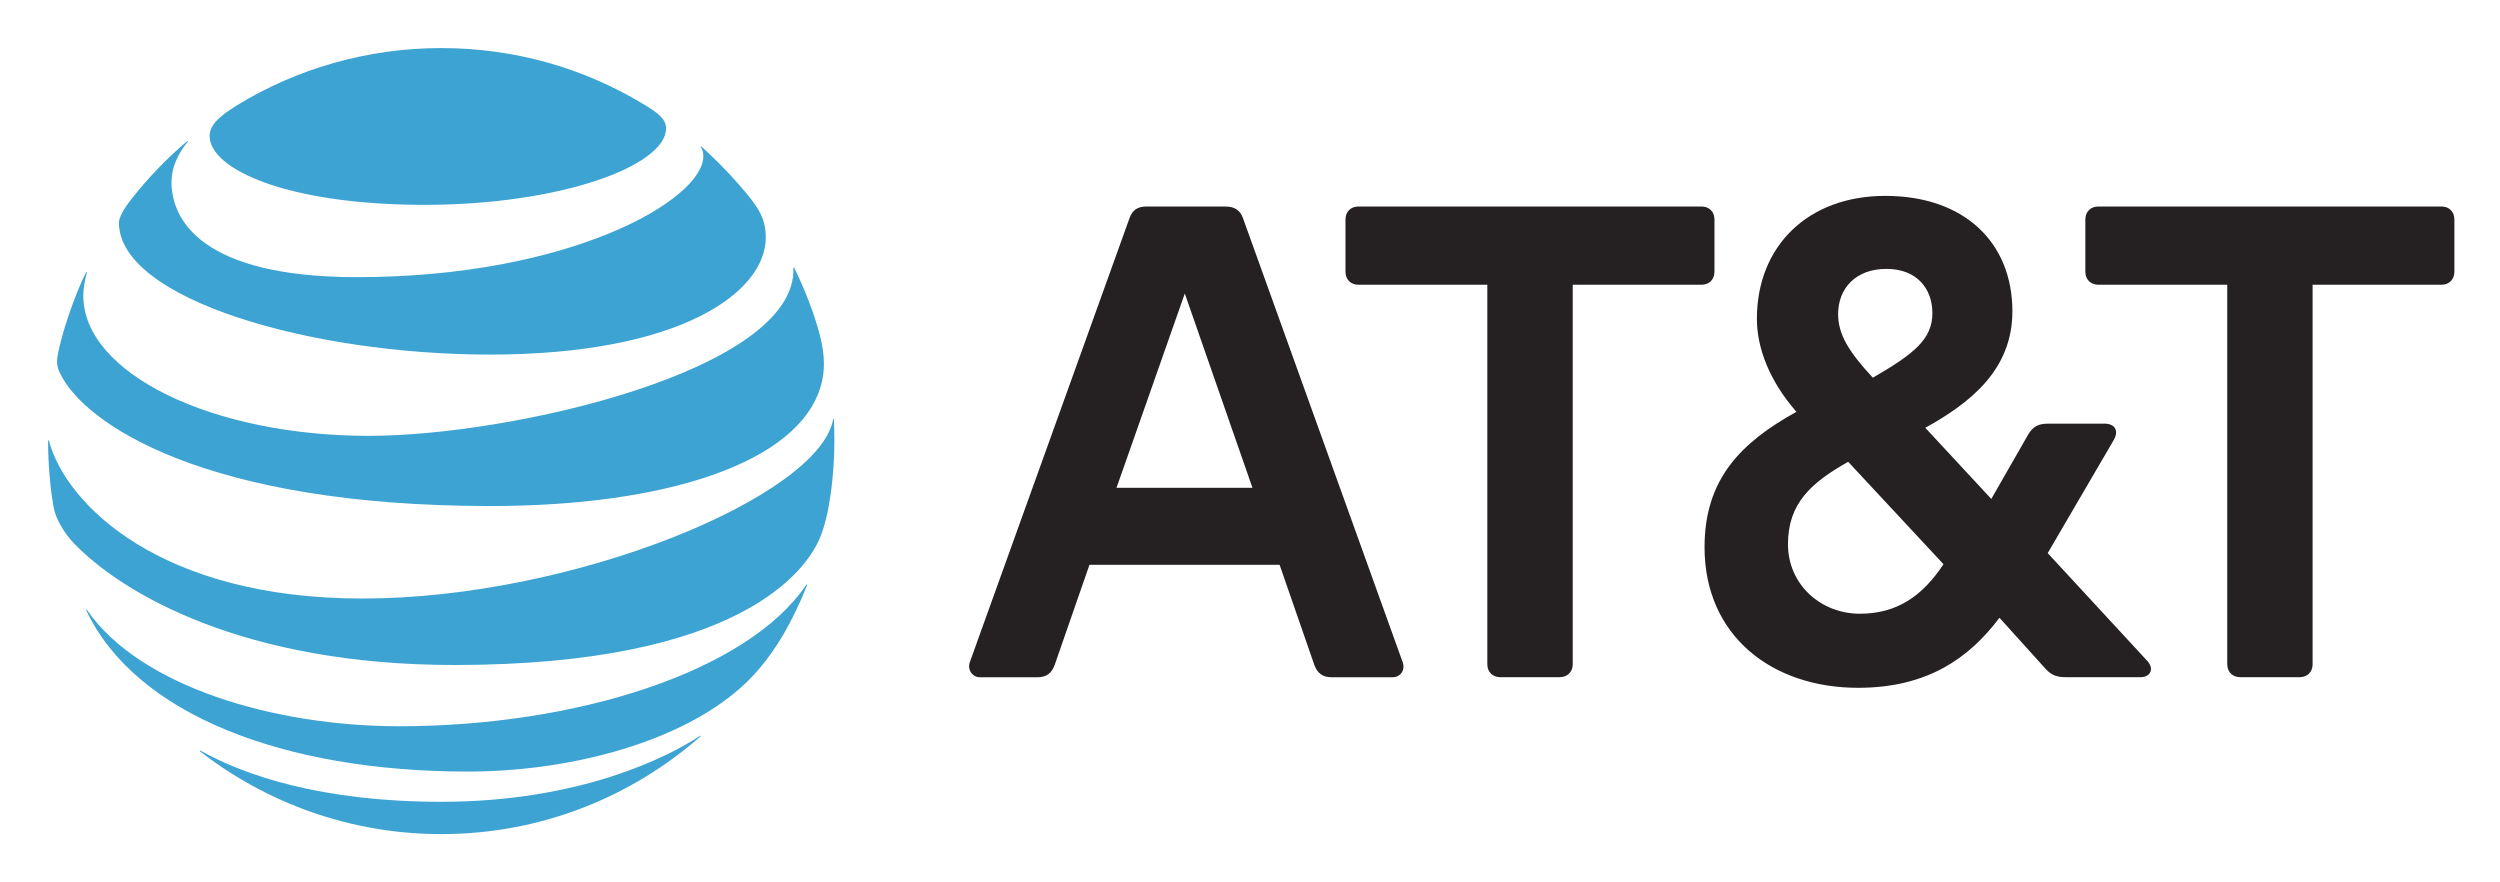
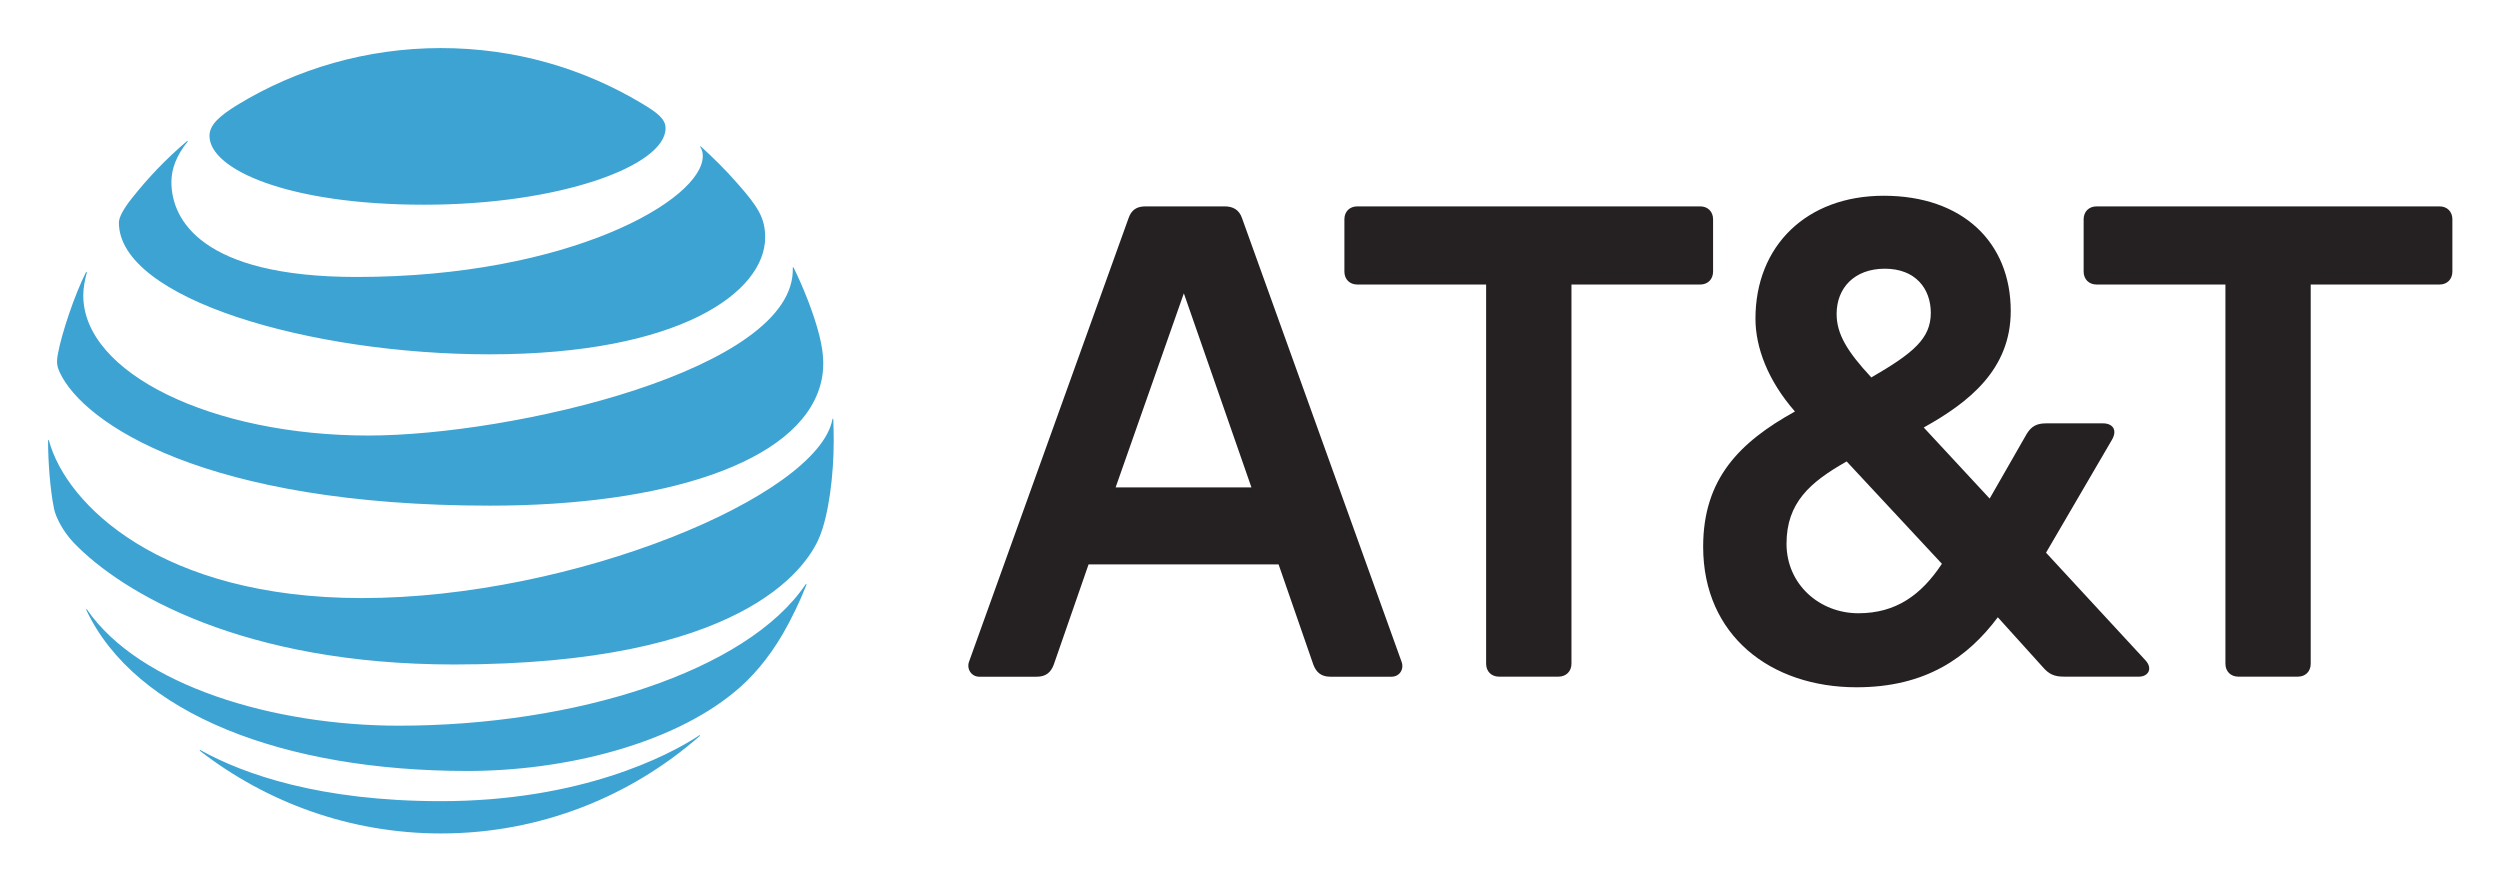
- <svg xmlns="http://www.w3.org/2000/svg" viewBox="-11.94 -11.94 620.88 218.88">
+ <svg xmlns="http://www.w3.org/2000/svg" role="img" viewBox="-11.95 -11.95 621.40 218.90">
  <style>svg {enable-background:new 0 0 597.6 195.2}</style>
  <g>
    <g>
      <path fill="#252122" d="M375.4 156.24c1.92 0 3.253-1.307 3.253-3.213V58.773h32c1.894 0 3.2-1.32 3.2-3.213V42.547c0-1.894-1.306-3.2-3.2-3.2h-85.226c-1.92 0-3.214 1.306-3.214 3.2V55.56c0 1.893 1.294 3.213 3.214 3.213h32.013v94.254c0 1.906 1.307 3.213 3.213 3.213H375.4zm145.907-4.08c1.906 2.04.733 4.08-1.6 4.08h-18.56c-2.48 0-3.814-.573-5.427-2.48l-11.093-12.28c-7.467 9.947-17.827 17.4-35.107 17.4-21.333 0-38.133-12.853-38.133-34.933 0-16.934 9.08-26 22.813-33.614-6.747-7.72-9.813-15.933-9.813-23.08 0-18.12 12.72-30.546 31.88-30.546 19.586 0 31.573 11.546 31.573 28.653 0 14.613-10.52 22.773-21.627 28.947l16.387 17.666 9.213-16.08c1.16-1.88 2.48-2.613 4.8-2.613H510.8c2.32 0 3.64 1.6 2.2 4.08l-16.387 28.067 24.694 26.733m-64.76-97.32c-7.6 0-11.987 4.813-11.987 11.253 0 4.974 2.64 9.347 8.627 15.774 10.373-6.014 14.786-9.627 14.786-16.067-.013-6.013-3.813-10.96-11.426-10.96m-6.574 85.64c9.347 0 15.627-4.547 20.76-12.293l-23.68-25.44c-9.08 5.133-14.946 10.24-14.946 20.466.013 10.094 8.2 17.267 17.866 17.267M336.4 152.467c.733 1.88-.44 3.786-2.48 3.786h-15.213c-2.174 0-3.494-1.013-4.24-3.08l-8.614-24.84h-47.226L250 153.173c-.733 2.054-2.04 3.08-4.24 3.08h-14.32c-1.907 0-3.213-1.906-2.507-3.786l39.64-110.214c.707-2.04 2.04-2.906 4.214-2.906h19.6c2.2 0 3.666.866 4.373 2.906l39.64 110.214M299.107 109.2l-16.8-48.24-16.96 48.24h33.76zm245.306 47.04c-1.893 0-3.213-1.307-3.213-3.213V58.773h-32.013c-1.92 0-3.227-1.32-3.227-3.213V42.547c0-1.894 1.307-3.2 3.227-3.2h85.226c1.907 0 3.2 1.306 3.2 3.2V55.56c0 1.893-1.293 3.213-3.2 3.213H562.4v94.254c0 1.906-1.293 3.213-3.2 3.213h-14.787" />
      <path fill="#3ca3d2" d="M147.587 13.76C132.947 4.987 115.96 0 97.653 0 79.187 0 61.693 5.173 47 14.16c-4.4 2.72-6.88 4.907-6.88 7.68.013 8.24 19.253 17.093 53.36 17.093 33.8 0 60-9.693 60-19.013 0-2.253-1.947-3.813-5.893-6.16M162.12 24.6c.413.64.613 1.333.613 2.253 0 10.854-33.173 30.04-86.026 30.04-38.787 0-46.054-14.413-46.054-23.586 0-3.254 1.24-6.6 4-10.014.147-.213.027-.306-.16-.133a98.717 98.717 0 0 0-13.746 14.28c-1.96 2.453-3.147 4.627-3.147 5.933 0 18.974 47.6 32.747 92.093 32.747 47.4 0 68.547-15.493 68.547-29.08 0-4.853-1.88-7.693-6.72-13.2-3.133-3.6-6.12-6.507-9.253-9.373-.147-.107-.267-.014-.147.133M9.413 55.733c-2.866 5.68-6.053 15.254-6.96 20.227-.413 2.107-.253 3.147.48 4.72 6 12.72 36.28 33.053 106.974 33.053 43.08 0 76.586-10.586 82.026-29.906 1.014-3.574 1.054-7.334-.226-12.4-1.427-5.667-4.12-12.24-6.4-16.867-.067-.147-.2-.133-.2.053.866 25.347-69.854 41.694-105.507 41.694-38.64 0-70.853-15.4-70.853-34.84 0-1.88.373-3.734.88-5.667.026-.213-.134-.24-.214-.067m68.6 80.974c-49.986 0-73.506-23.254-77.8-39.147C.16 97.347 0 97.387 0 97.6c0 5.36.533 12.24 1.467 16.84.44 2.2 2.24 5.707 4.906 8.507 12.094 12.6 42.28 30.266 94.534 30.266 71.16 0 87.453-23.693 90.746-31.48 2.4-5.6 3.627-15.68 3.627-24.133 0-2.067-.053-3.693-.107-5.293 0-.28-.16-.28-.213-.027-3.587 19.067-64.373 44.427-116.947 44.427m26.24 42.973c24.04 0 50.44-6.547 66.227-19.52 4.333-3.52 8.453-8.24 12.147-14.547a92.942 92.942 0 0 0 5.866-12.186c.067-.2-.053-.32-.213-.094-14.667 21.614-57.2 35.094-101.107 35.094-31.053 0-64.44-9.907-77.506-28.88-.134-.16-.254-.094-.174.106C21.68 165.52 58.6 179.68 104.253 179.68m-66.48-4.987c16.547 12.814 37.334 20.52 59.88 20.52 24.654 0 47.147-9.173 64.294-24.2.213-.186.12-.306-.08-.186-7.707 5.133-29.654 16.36-64.214 16.36-30.053 0-49.04-6.694-59.746-12.667-.2-.133-.294.027-.134.173" />
    </g>
  </g>
</svg>
